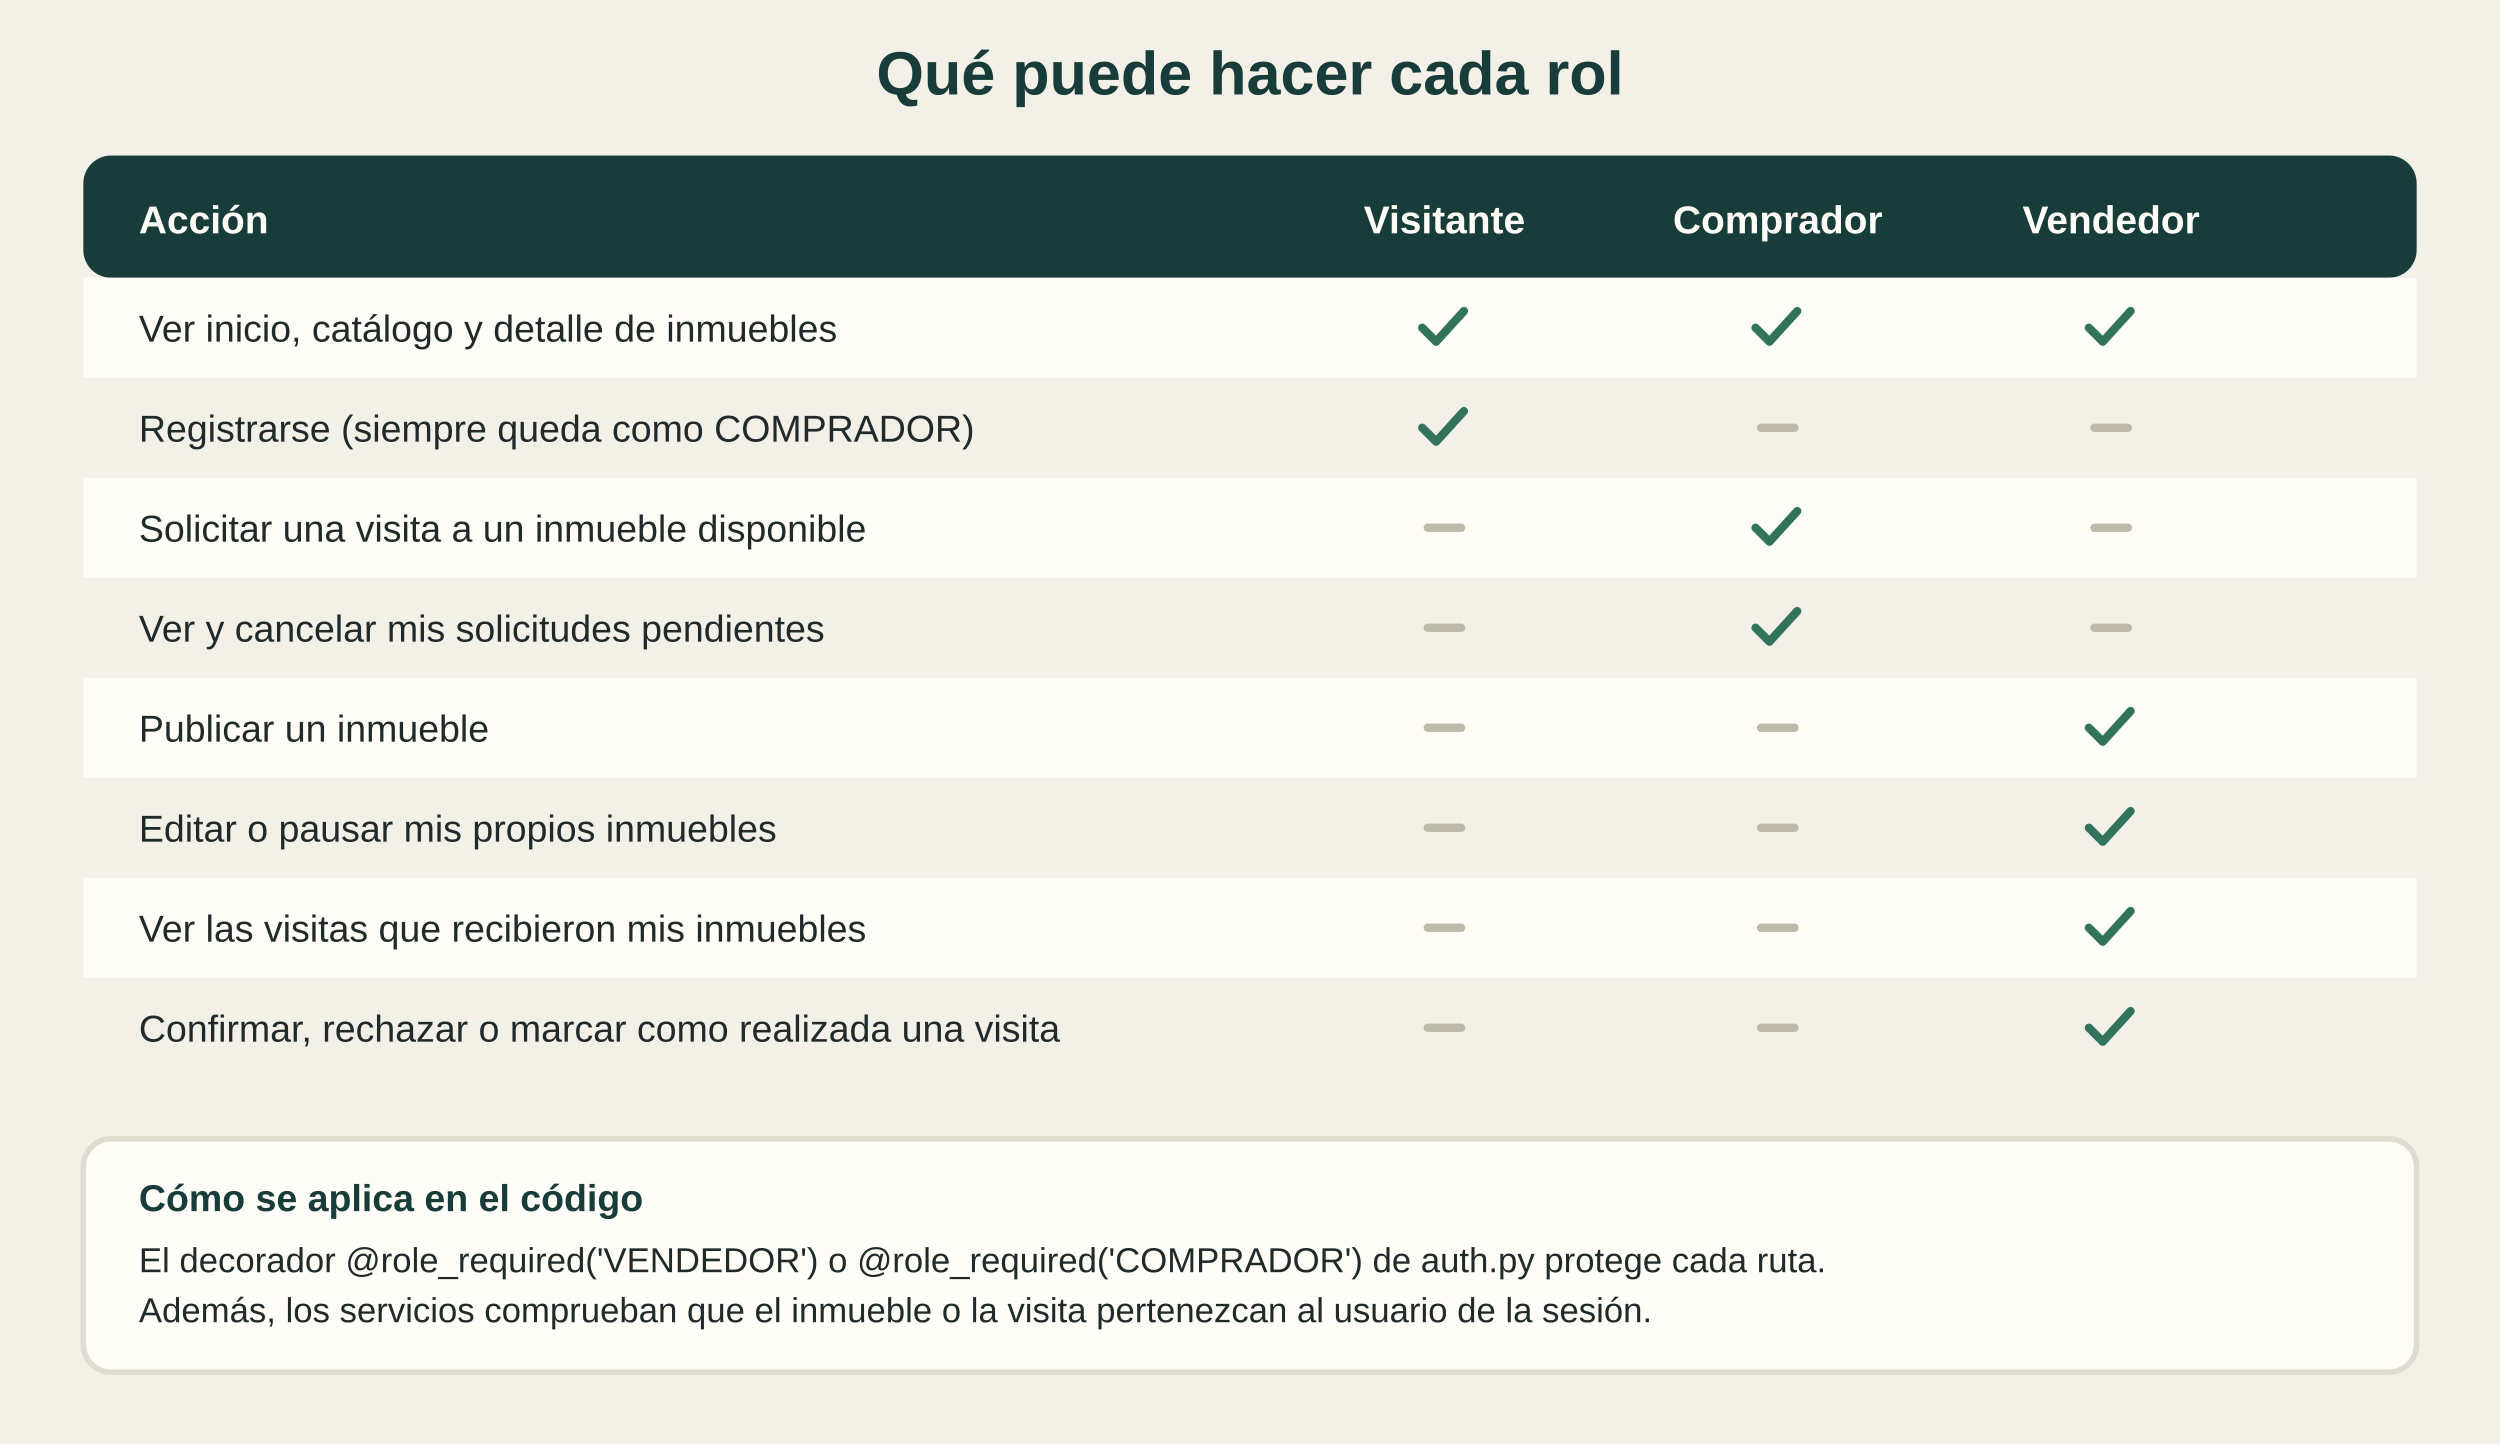
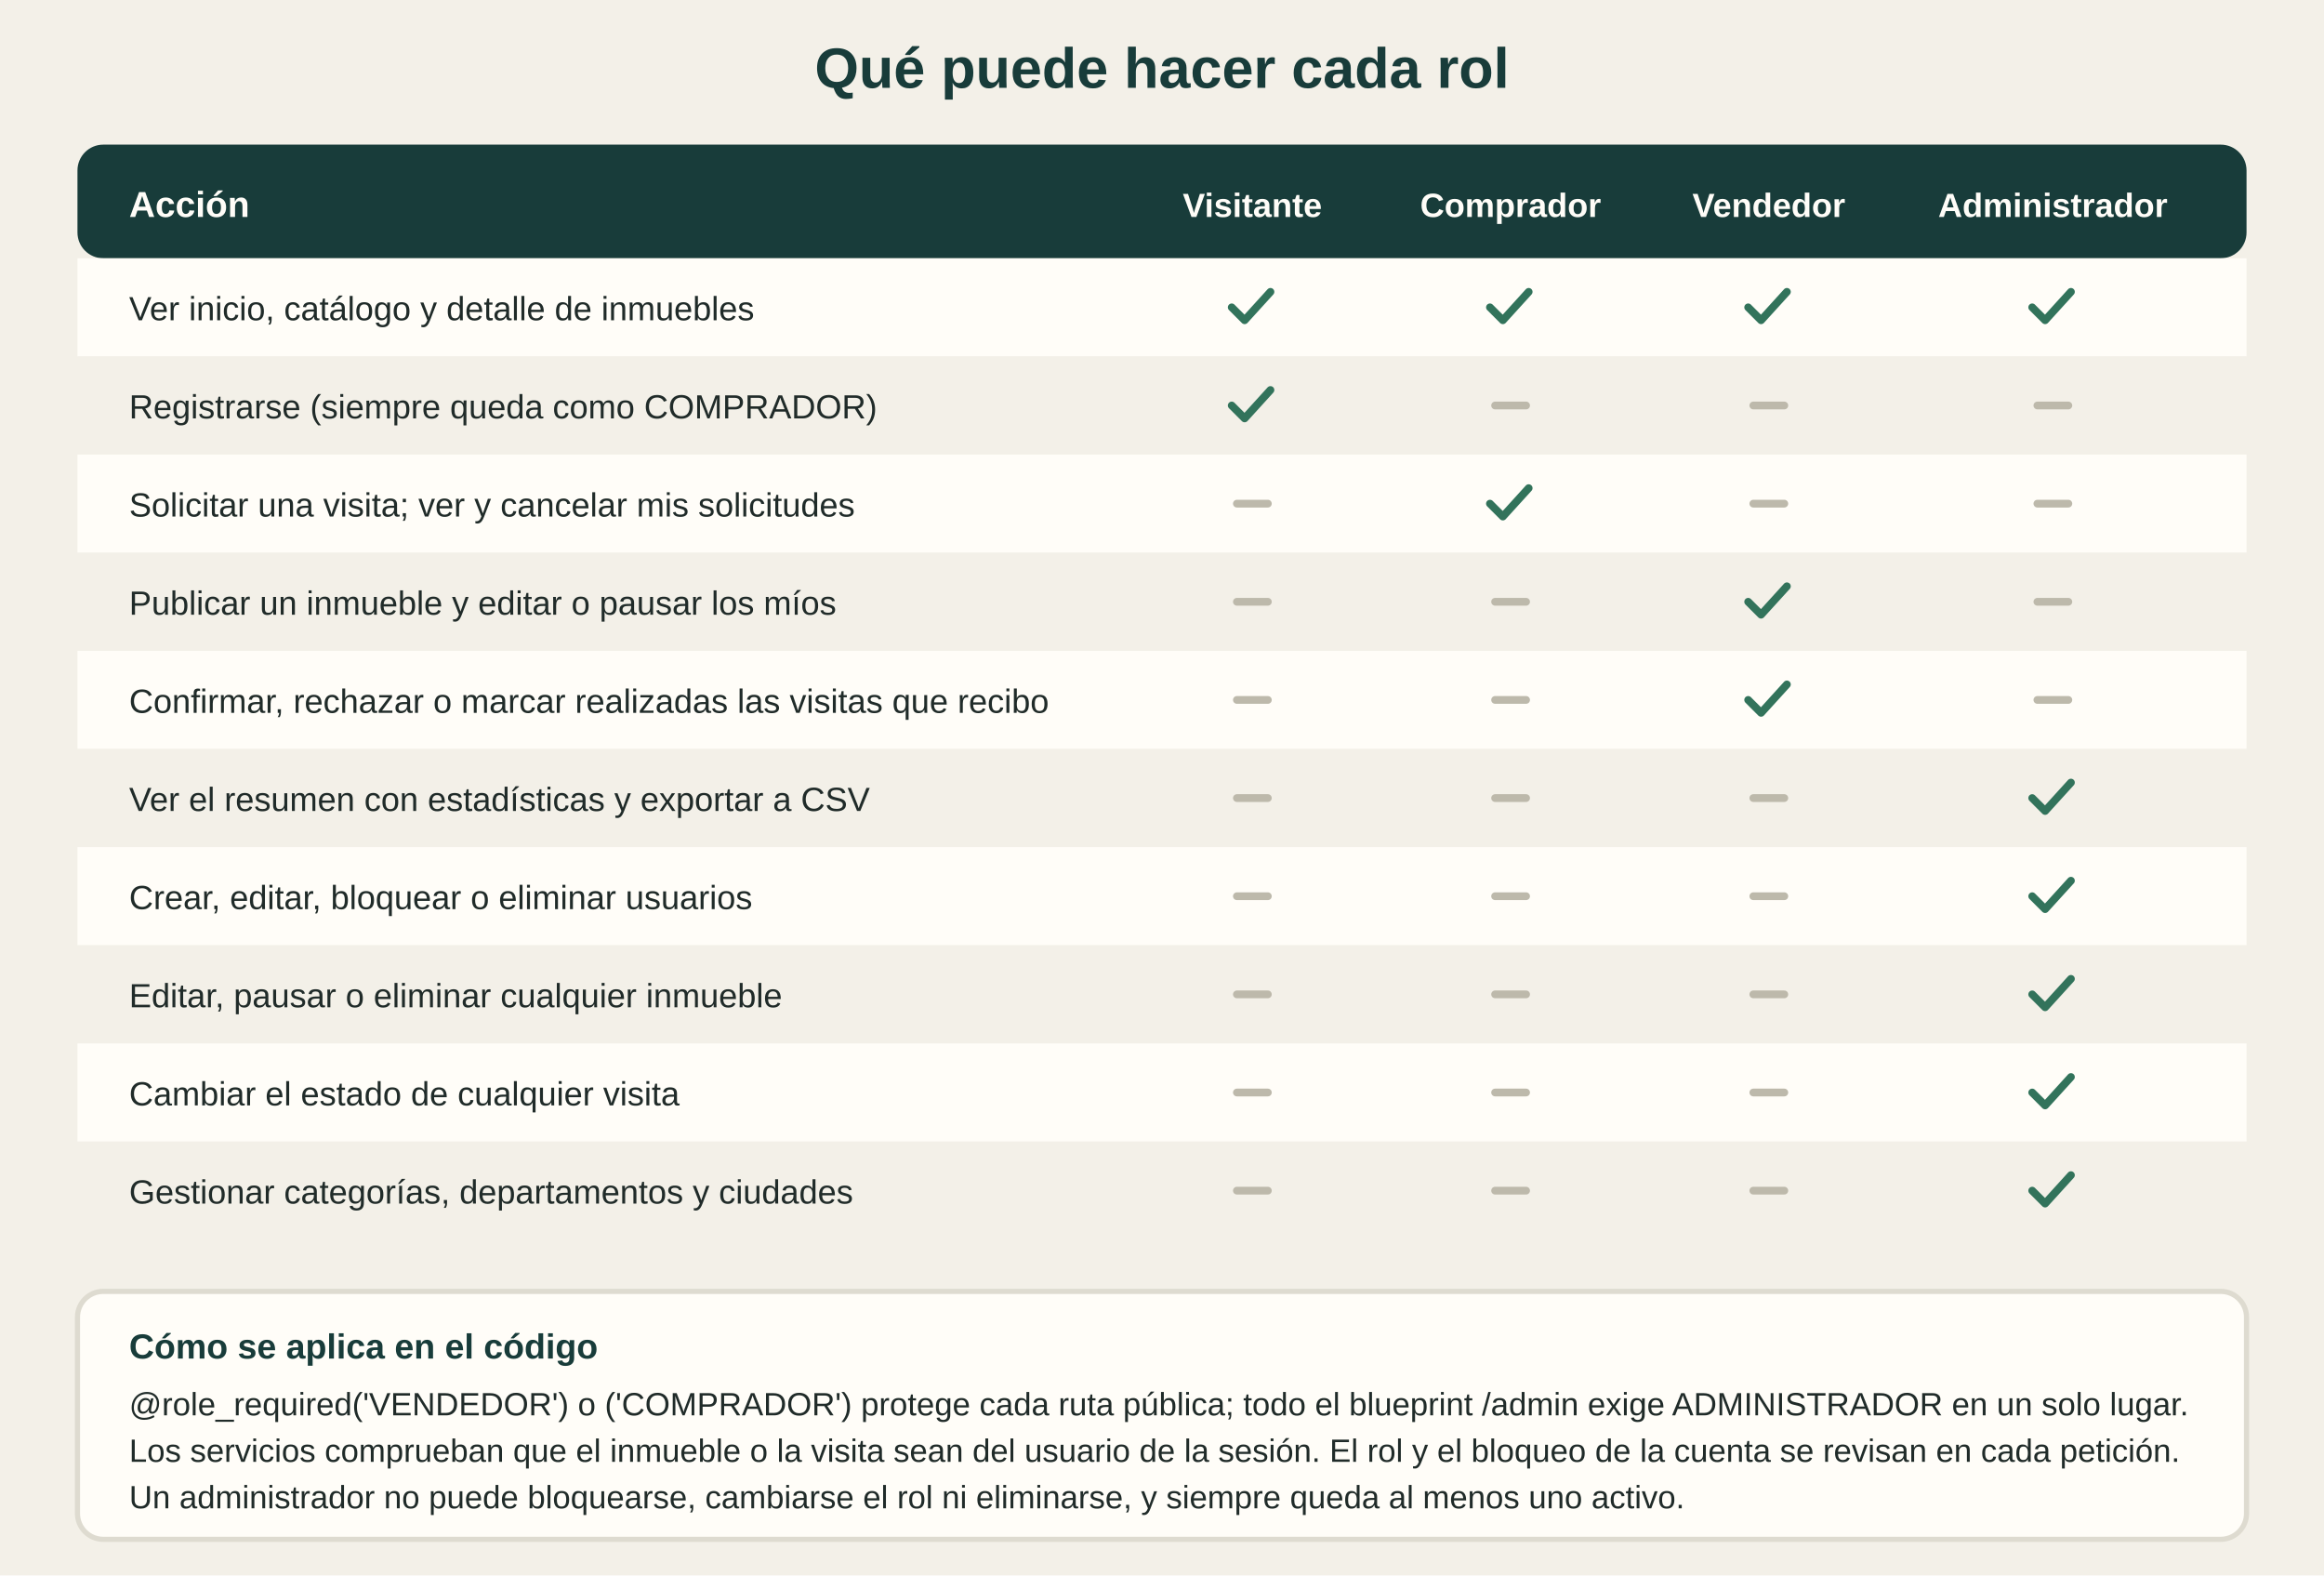
- <svg xmlns="http://www.w3.org/2000/svg" viewBox="0 0 900 520" font-family="Segoe UI, Arial, sans-serif">
-   <rect width="900" height="520" fill="#f3f0e8" />
+ <svg xmlns="http://www.w3.org/2000/svg" viewBox="0 0 900 610" font-family="Segoe UI, Arial, sans-serif">
+   <rect width="900" height="610" fill="#f3f0e8" />
  <text x="450" y="34" text-anchor="middle" font-size="22" font-weight="700" fill="#183c3a">Qué puede hacer cada rol</text>
  <rect x="30" y="56" width="840" height="44" rx="10" fill="#183c3a" />
  <text x="50" y="84" font-size="14" font-weight="700" fill="#fffdf8">Acción</text>
-   <text x="520" y="84" text-anchor="middle" font-size="14" font-weight="700" fill="#fffdf8">Visitante</text>
-   <text x="640" y="84" text-anchor="middle" font-size="14" font-weight="700" fill="#fffdf8">Comprador</text>
-   <text x="760" y="84" text-anchor="middle" font-size="14" font-weight="700" fill="#fffdf8">Vendedor</text>
-   <text x="846" y="84" text-anchor="middle" font-size="14" font-weight="700" fill="#fffdf8" />
-   <g font-size="13.5" fill="#202b29">
-     <rect x="30" y="100" width="840" height="36" fill="#fffdf8" />
-     <text x="50" y="123">Ver inicio, catálogo y detalle de inmuebles</text>
-     <rect x="30" y="136" width="840" height="36" fill="#f3f0e8" />
-     <text x="50" y="159">Registrarse (siempre queda como COMPRADOR)</text>
-     <rect x="30" y="172" width="840" height="36" fill="#fffdf8" />
-     <text x="50" y="195">Solicitar una visita a un inmueble disponible</text>
-     <rect x="30" y="208" width="840" height="36" fill="#f3f0e8" />
-     <text x="50" y="231">Ver y cancelar mis solicitudes pendientes</text>
-     <rect x="30" y="244" width="840" height="36" fill="#fffdf8" />
-     <text x="50" y="267">Publicar un inmueble</text>
-     <rect x="30" y="280" width="840" height="36" fill="#f3f0e8" />
-     <text x="50" y="303">Editar o pausar mis propios inmuebles</text>
-     <rect x="30" y="316" width="840" height="36" fill="#fffdf8" />
-     <text x="50" y="339">Ver las visitas que recibieron mis inmuebles</text>
-     <rect x="30" y="352" width="840" height="36" fill="#f3f0e8" />
-     <text x="50" y="375">Confirmar, rechazar o marcar como realizada una visita</text>
-   </g>
-   <g stroke-linecap="round" stroke-linejoin="round" fill="none" stroke-width="3">
-     <path d="M512 118l5 5 10-11" stroke="#32735b" />
-     <path d="M632 118l5 5 10-11" stroke="#32735b" />
-     <path d="M752 118l5 5 10-11" stroke="#32735b" />
-     <path d="M512 154l5 5 10-11" stroke="#32735b" />
-     <path d="M634 154h12" stroke="#bdb9ab" />
-     <path d="M754 154h12" stroke="#bdb9ab" />
-     <path d="M514 190h12" stroke="#bdb9ab" />
-     <path d="M632 190l5 5 10-11" stroke="#32735b" />
-     <path d="M754 190h12" stroke="#bdb9ab" />
-     <path d="M514 226h12" stroke="#bdb9ab" />
-     <path d="M632 226l5 5 10-11" stroke="#32735b" />
-     <path d="M754 226h12" stroke="#bdb9ab" />
-     <path d="M514 262h12" stroke="#bdb9ab" />
-     <path d="M634 262h12" stroke="#bdb9ab" />
-     <path d="M752 262l5 5 10-11" stroke="#32735b" />
-     <path d="M514 298h12" stroke="#bdb9ab" />
-     <path d="M634 298h12" stroke="#bdb9ab" />
-     <path d="M752 298l5 5 10-11" stroke="#32735b" />
-     <path d="M514 334h12" stroke="#bdb9ab" />
-     <path d="M634 334h12" stroke="#bdb9ab" />
-     <path d="M752 334l5 5 10-11" stroke="#32735b" />
-     <path d="M514 370h12" stroke="#bdb9ab" />
-     <path d="M634 370h12" stroke="#bdb9ab" />
-     <path d="M752 370l5 5 10-11" stroke="#32735b" />
-   </g>
-   <rect x="30" y="410" width="840" height="84" rx="10" fill="#fffdf8" stroke="#dedbd0" stroke-width="2" />
-   <text x="50" y="436" font-size="13.5" font-weight="700" fill="#183c3a">Cómo se aplica en el código</text>
-   <text x="50" y="458" font-size="12.5" fill="#202b29">El decorador @role_required('VENDEDOR') o @role_required('COMPRADOR') de auth.py protege cada ruta.</text>
-   <text x="50" y="476" font-size="12.5" fill="#202b29">Además, los servicios comprueban que el inmueble o la visita pertenezcan al usuario de la sesión.</text>
+   <text x="485" y="84" text-anchor="middle" font-size="13" font-weight="700" fill="#fffdf8">Visitante</text>
+   <text x="585" y="84" text-anchor="middle" font-size="13" font-weight="700" fill="#fffdf8">Comprador</text>
+   <text x="685" y="84" text-anchor="middle" font-size="13" font-weight="700" fill="#fffdf8">Vendedor</text>
+   <text x="795" y="84" text-anchor="middle" font-size="13" font-weight="700" fill="#fffdf8">Administrador</text>
+   <rect x="30" y="100" width="840" height="38" fill="#fffdf8" />
+   <text x="50" y="124" font-size="13" fill="#202b29">Ver inicio, catálogo y detalle de inmuebles</text>
+   <path d="M477 119l5 5 10-11" fill="none" stroke="#32735b" stroke-width="3" stroke-linecap="round" stroke-linejoin="round" />
+   <path d="M577 119l5 5 10-11" fill="none" stroke="#32735b" stroke-width="3" stroke-linecap="round" stroke-linejoin="round" />
+   <path d="M677 119l5 5 10-11" fill="none" stroke="#32735b" stroke-width="3" stroke-linecap="round" stroke-linejoin="round" />
+   <path d="M787 119l5 5 10-11" fill="none" stroke="#32735b" stroke-width="3" stroke-linecap="round" stroke-linejoin="round" />
+   <rect x="30" y="138" width="840" height="38" fill="#f3f0e8" />
+   <text x="50" y="162" font-size="13" fill="#202b29">Registrarse (siempre queda como COMPRADOR)</text>
+   <path d="M477 157l5 5 10-11" fill="none" stroke="#32735b" stroke-width="3" stroke-linecap="round" stroke-linejoin="round" />
+   <path d="M579 157h12" fill="none" stroke="#bdb9ab" stroke-width="3" stroke-linecap="round" />
+   <path d="M679 157h12" fill="none" stroke="#bdb9ab" stroke-width="3" stroke-linecap="round" />
+   <path d="M789 157h12" fill="none" stroke="#bdb9ab" stroke-width="3" stroke-linecap="round" />
+   <rect x="30" y="176" width="840" height="38" fill="#fffdf8" />
+   <text x="50" y="200" font-size="13" fill="#202b29">Solicitar una visita; ver y cancelar mis solicitudes</text>
+   <path d="M479 195h12" fill="none" stroke="#bdb9ab" stroke-width="3" stroke-linecap="round" />
+   <path d="M577 195l5 5 10-11" fill="none" stroke="#32735b" stroke-width="3" stroke-linecap="round" stroke-linejoin="round" />
+   <path d="M679 195h12" fill="none" stroke="#bdb9ab" stroke-width="3" stroke-linecap="round" />
+   <path d="M789 195h12" fill="none" stroke="#bdb9ab" stroke-width="3" stroke-linecap="round" />
+   <rect x="30" y="214" width="840" height="38" fill="#f3f0e8" />
+   <text x="50" y="238" font-size="13" fill="#202b29">Publicar un inmueble y editar o pausar los míos</text>
+   <path d="M479 233h12" fill="none" stroke="#bdb9ab" stroke-width="3" stroke-linecap="round" />
+   <path d="M579 233h12" fill="none" stroke="#bdb9ab" stroke-width="3" stroke-linecap="round" />
+   <path d="M677 233l5 5 10-11" fill="none" stroke="#32735b" stroke-width="3" stroke-linecap="round" stroke-linejoin="round" />
+   <path d="M789 233h12" fill="none" stroke="#bdb9ab" stroke-width="3" stroke-linecap="round" />
+   <rect x="30" y="252" width="840" height="38" fill="#fffdf8" />
+   <text x="50" y="276" font-size="13" fill="#202b29">Confirmar, rechazar o marcar realizadas las visitas que recibo</text>
+   <path d="M479 271h12" fill="none" stroke="#bdb9ab" stroke-width="3" stroke-linecap="round" />
+   <path d="M579 271h12" fill="none" stroke="#bdb9ab" stroke-width="3" stroke-linecap="round" />
+   <path d="M677 271l5 5 10-11" fill="none" stroke="#32735b" stroke-width="3" stroke-linecap="round" stroke-linejoin="round" />
+   <path d="M789 271h12" fill="none" stroke="#bdb9ab" stroke-width="3" stroke-linecap="round" />
+   <rect x="30" y="290" width="840" height="38" fill="#f3f0e8" />
+   <text x="50" y="314" font-size="13" fill="#202b29">Ver el resumen con estadísticas y exportar a CSV</text>
+   <path d="M479 309h12" fill="none" stroke="#bdb9ab" stroke-width="3" stroke-linecap="round" />
+   <path d="M579 309h12" fill="none" stroke="#bdb9ab" stroke-width="3" stroke-linecap="round" />
+   <path d="M679 309h12" fill="none" stroke="#bdb9ab" stroke-width="3" stroke-linecap="round" />
+   <path d="M787 309l5 5 10-11" fill="none" stroke="#32735b" stroke-width="3" stroke-linecap="round" stroke-linejoin="round" />
+   <rect x="30" y="328" width="840" height="38" fill="#fffdf8" />
+   <text x="50" y="352" font-size="13" fill="#202b29">Crear, editar, bloquear o eliminar usuarios</text>
+   <path d="M479 347h12" fill="none" stroke="#bdb9ab" stroke-width="3" stroke-linecap="round" />
+   <path d="M579 347h12" fill="none" stroke="#bdb9ab" stroke-width="3" stroke-linecap="round" />
+   <path d="M679 347h12" fill="none" stroke="#bdb9ab" stroke-width="3" stroke-linecap="round" />
+   <path d="M787 347l5 5 10-11" fill="none" stroke="#32735b" stroke-width="3" stroke-linecap="round" stroke-linejoin="round" />
+   <rect x="30" y="366" width="840" height="38" fill="#f3f0e8" />
+   <text x="50" y="390" font-size="13" fill="#202b29">Editar, pausar o eliminar cualquier inmueble</text>
+   <path d="M479 385h12" fill="none" stroke="#bdb9ab" stroke-width="3" stroke-linecap="round" />
+   <path d="M579 385h12" fill="none" stroke="#bdb9ab" stroke-width="3" stroke-linecap="round" />
+   <path d="M679 385h12" fill="none" stroke="#bdb9ab" stroke-width="3" stroke-linecap="round" />
+   <path d="M787 385l5 5 10-11" fill="none" stroke="#32735b" stroke-width="3" stroke-linecap="round" stroke-linejoin="round" />
+   <rect x="30" y="404" width="840" height="38" fill="#fffdf8" />
+   <text x="50" y="428" font-size="13" fill="#202b29">Cambiar el estado de cualquier visita</text>
+   <path d="M479 423h12" fill="none" stroke="#bdb9ab" stroke-width="3" stroke-linecap="round" />
+   <path d="M579 423h12" fill="none" stroke="#bdb9ab" stroke-width="3" stroke-linecap="round" />
+   <path d="M679 423h12" fill="none" stroke="#bdb9ab" stroke-width="3" stroke-linecap="round" />
+   <path d="M787 423l5 5 10-11" fill="none" stroke="#32735b" stroke-width="3" stroke-linecap="round" stroke-linejoin="round" />
+   <rect x="30" y="442" width="840" height="38" fill="#f3f0e8" />
+   <text x="50" y="466" font-size="13" fill="#202b29">Gestionar categorías, departamentos y ciudades</text>
+   <path d="M479 461h12" fill="none" stroke="#bdb9ab" stroke-width="3" stroke-linecap="round" />
+   <path d="M579 461h12" fill="none" stroke="#bdb9ab" stroke-width="3" stroke-linecap="round" />
+   <path d="M679 461h12" fill="none" stroke="#bdb9ab" stroke-width="3" stroke-linecap="round" />
+   <path d="M787 461l5 5 10-11" fill="none" stroke="#32735b" stroke-width="3" stroke-linecap="round" stroke-linejoin="round" />
+   <rect x="30" y="500" width="840" height="96" rx="10" fill="#fffdf8" stroke="#dedbd0" stroke-width="2" />
+   <text x="50" y="526" font-size="13.5" font-weight="700" fill="#183c3a">Cómo se aplica en el código</text>
+   <text x="50" y="548" font-size="12.5" fill="#202b29">@role_required('VENDEDOR') o ('COMPRADOR') protege cada ruta pública; todo el blueprint /admin exige ADMINISTRADOR en un solo lugar.</text>
+   <text x="50" y="566" font-size="12.5" fill="#202b29">Los servicios comprueban que el inmueble o la visita sean del usuario de la sesión. El rol y el bloqueo de la cuenta se revisan en cada petición.</text>
+   <text x="50" y="584" font-size="12.5" fill="#202b29">Un administrador no puede bloquearse, cambiarse el rol ni eliminarse, y siempre queda al menos uno activo.</text>
</svg>
